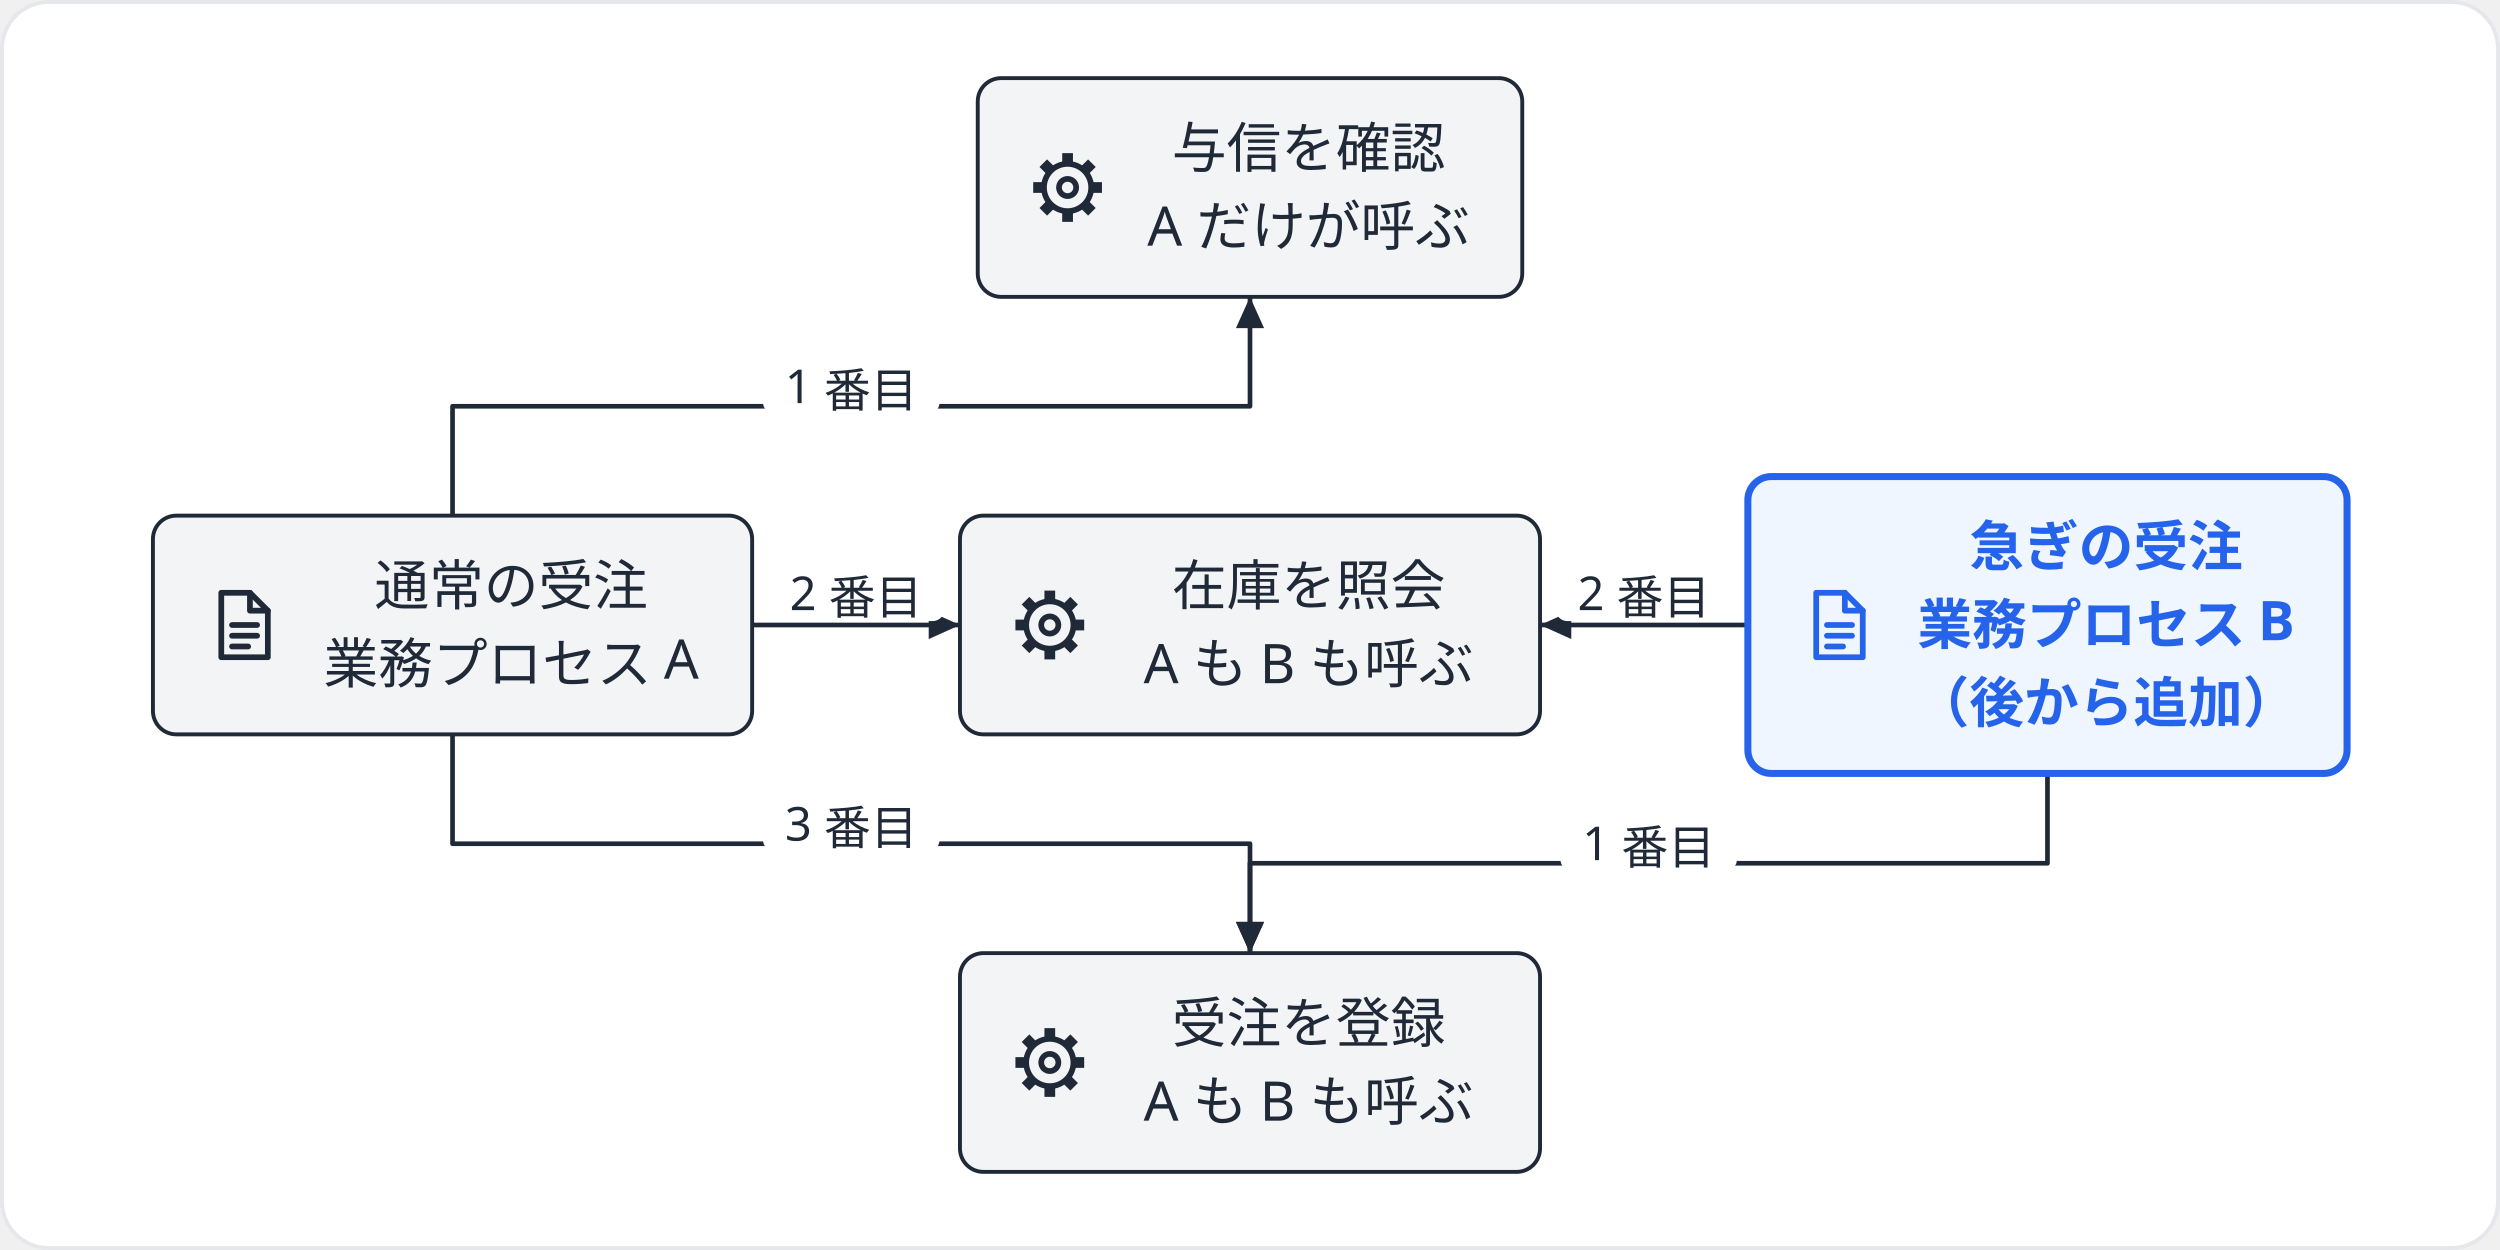
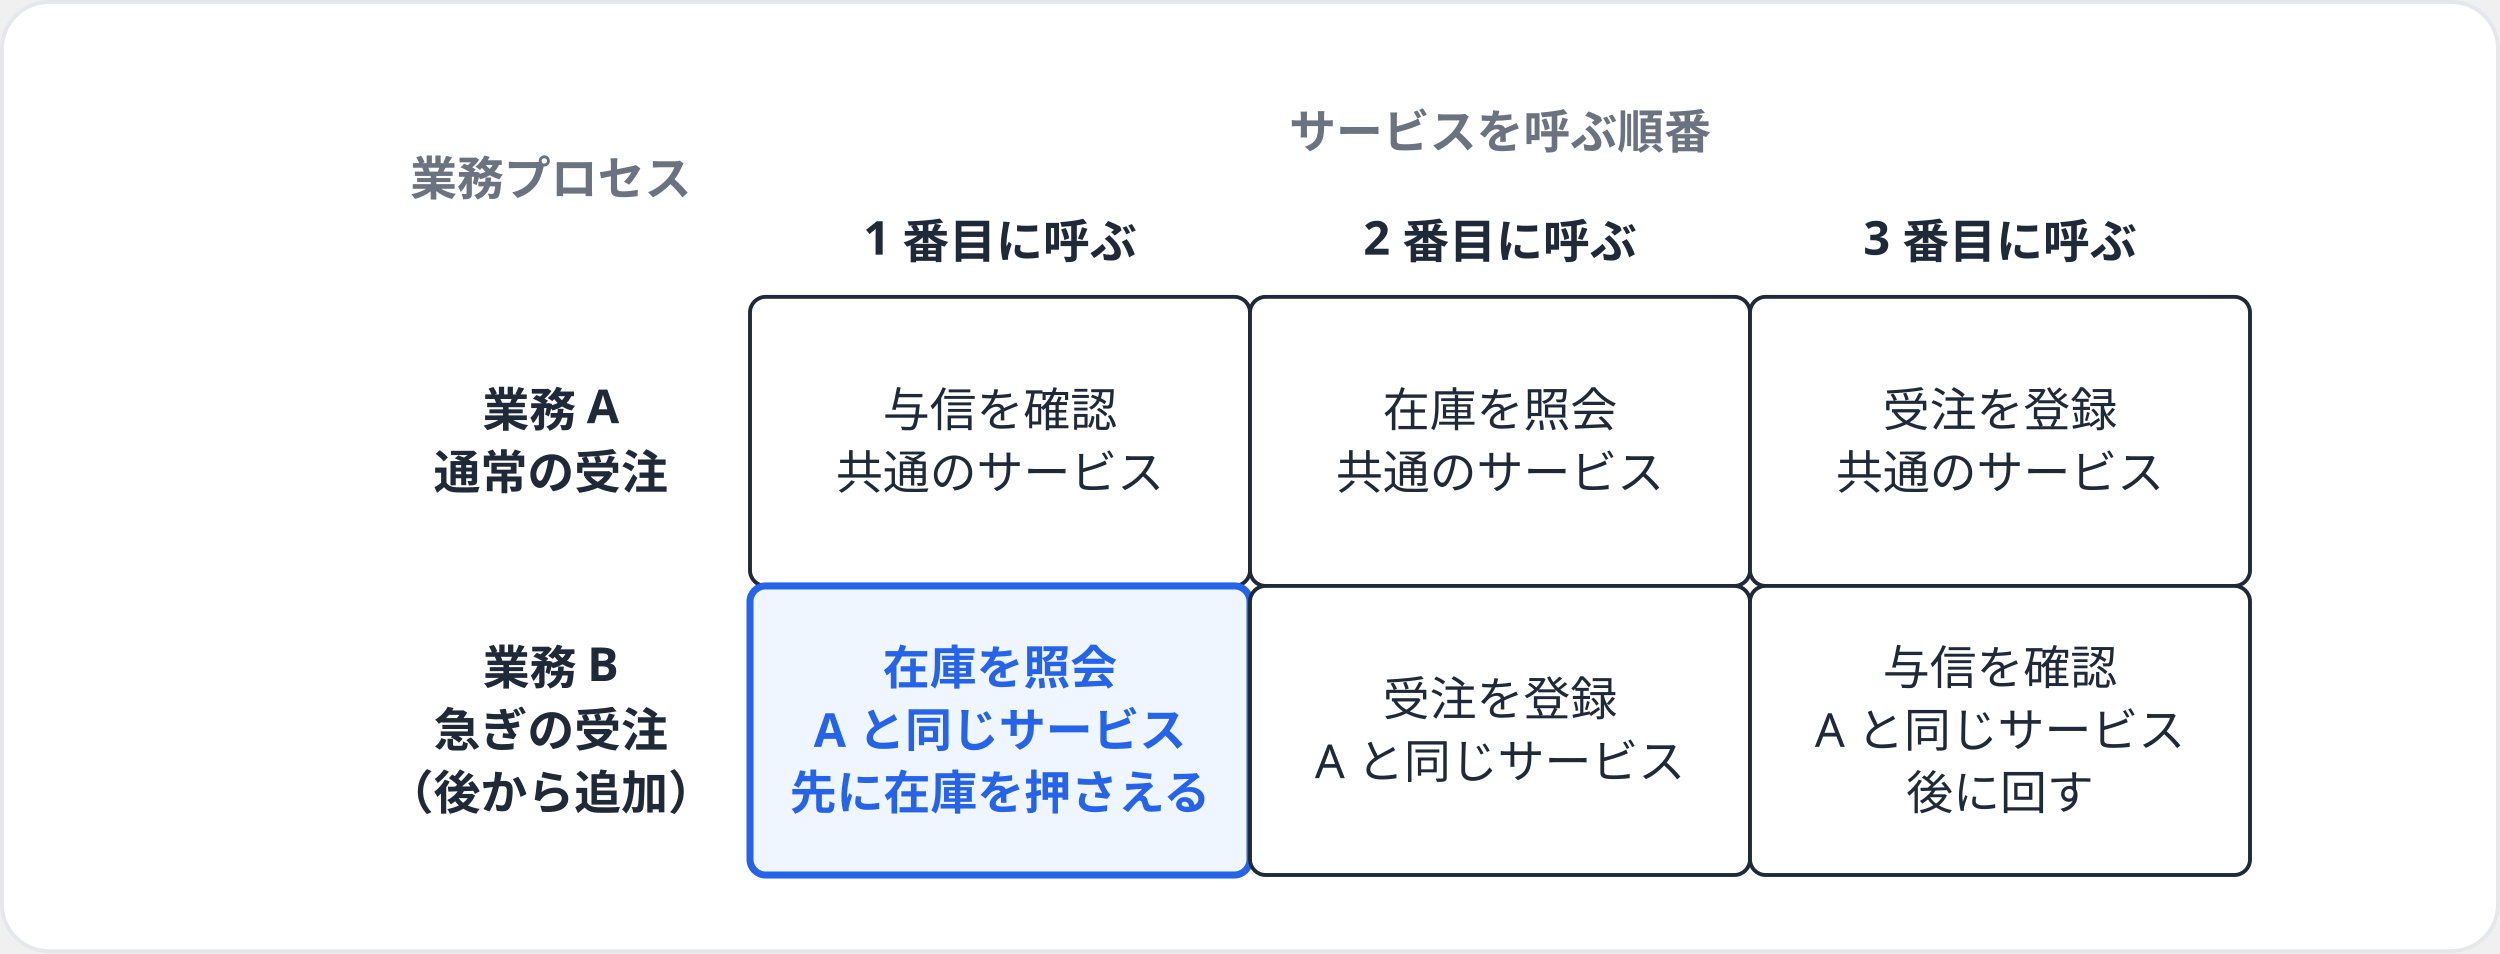
- <svg xmlns="http://www.w3.org/2000/svg" width="640" height="320" viewBox="0 0 640 320">
-   <rect x="0.5" y="0.5" width="639" height="319" rx="12" fill="#ffffff" stroke="#e5e7eb" stroke-width="1" />
-   <g transform="translate(39.15 20)">
-     <polyline points="76.7,112 76.7,84 280.85,84 280.85,56" fill="none" stroke="#1f2937" stroke-width="1.2" stroke-linejoin="round" />
-     <polygon points="280.85,56 284.45,64 277.25,64" fill="#1f2937" />
-     <polyline points="153.4,140 206.6,140" fill="none" stroke="#1f2937" stroke-width="1.2" stroke-linejoin="round" />
-     <polygon points="206.6,140 198.6,143.6 198.6,136.4" fill="#1f2937" />
-     <polyline points="76.7,168 76.7,196 280.85,196 280.85,224" fill="none" stroke="#1f2937" stroke-width="1.2" stroke-linejoin="round" />
-     <polygon points="280.85,224 277.25,216 284.45,216" fill="#1f2937" />
-     <polyline points="485,178 485,201 280.85,201 280.85,224" fill="none" stroke="#1f2937" stroke-width="1.2" stroke-linejoin="round" />
-     <polygon points="280.85,224 277.25,216 284.45,216" fill="#1f2937" />
-     <polyline points="408.3,140 355.1,140" fill="none" stroke="#1f2937" stroke-width="1.2" stroke-linejoin="round" />
-     <polygon points="355.1,140 363.1,136.4 363.1,143.6" fill="#1f2937" />
-     <rect x="0" y="112" width="153.4" height="56" rx="6" fill="#f3f4f6" stroke="#1f2937" stroke-width="1" />
-     <g transform="translate(12 129) scale(0.9167)" fill="none" stroke="#1f2937" stroke-width="1.6" stroke-linecap="round" stroke-linejoin="round">
-       <path d="M6 3 H14 L19 8 V21 H6 Z" />
-       <path d="M14 3 V8 H19" />
-       <path d="M9 12 H16 M9 15 H16 M9 18 H13.5" />
-     </g>
-     <text x="91.7" y="134.9" font-family="Hiragino Sans, Hiragino Kaku Gothic ProN, Noto Sans JP, Yu Gothic, Meiryo, sans-serif" font-size="14" fill="#1f2937" text-anchor="middle">通常の受注</text>
-     <text x="91.7" y="154.9" font-family="Hiragino Sans, Hiragino Kaku Gothic ProN, Noto Sans JP, Yu Gothic, Meiryo, sans-serif" font-size="14" fill="#1f2937" text-anchor="middle">業務プロセス A</text>
-     <rect x="408.3" y="102" width="153.4" height="76" rx="6" fill="#eff6ff" stroke="#2563eb" stroke-width="1.8" />
-     <g transform="translate(420.3 129) scale(0.9167)" fill="none" stroke="#2563eb" stroke-width="1.6" stroke-linecap="round" stroke-linejoin="round">
-       <path d="M6 3 H14 L19 8 V21 H6 Z" />
-       <path d="M14 3 V8 H19" />
-       <path d="M9 12 H16 M9 15 H16 M9 18 H13.5" />
-     </g>
-     <text x="500" y="124.9" font-family="Hiragino Sans, Hiragino Kaku Gothic ProN, Noto Sans JP, Yu Gothic, Meiryo, sans-serif" font-size="14" fill="#2563eb" text-anchor="middle" font-weight="600">急ぎの受注</text>
-     <text x="500" y="144.9" font-family="Hiragino Sans, Hiragino Kaku Gothic ProN, Noto Sans JP, Yu Gothic, Meiryo, sans-serif" font-size="14" fill="#2563eb" text-anchor="middle" font-weight="600">業務プロセス B</text>
-     <text x="500" y="164.9" font-family="Hiragino Sans, Hiragino Kaku Gothic ProN, Noto Sans JP, Yu Gothic, Meiryo, sans-serif" font-size="14" fill="#2563eb" text-anchor="middle" font-weight="600">（後から追加）</text>
-     <rect x="211.15" y="0" width="139.4" height="56" rx="6" fill="#f3f4f6" stroke="#1f2937" stroke-width="1" />
-     <g transform="translate(223.15 17) scale(0.9167)" fill="none" stroke="#1f2937" stroke-width="1.6" stroke-linecap="round" stroke-linejoin="round">
-       <circle cx="12" cy="12" r="6.6" />
-       <circle cx="12" cy="12" r="2.4" />
-       <path d="M 18.6 12 L 21.6 12 M 16.67 16.67 L 18.79 18.79 M 12 18.6 L 12 21.6 M 7.33 16.67 L 5.21 18.79 M 5.4 12 L 2.4 12 M 7.33 7.33 L 5.21 5.21 M 12 5.4 L 12 2.4 M 16.67 7.33 L 18.79 5.21" stroke-width="3" stroke-linecap="butt" />
-     </g>
-     <text x="295.85" y="22.9" font-family="Hiragino Sans, Hiragino Kaku Gothic ProN, Noto Sans JP, Yu Gothic, Meiryo, sans-serif" font-size="14" fill="#1f2937" text-anchor="middle">与信を確認</text>
-     <text x="295.85" y="42.9" font-family="Hiragino Sans, Hiragino Kaku Gothic ProN, Noto Sans JP, Yu Gothic, Meiryo, sans-serif" font-size="14" fill="#1f2937" text-anchor="middle">A だけが呼ぶ</text>
-     <rect x="206.6" y="112" width="148.5" height="56" rx="6" fill="#f3f4f6" stroke="#1f2937" stroke-width="1" />
-     <g transform="translate(218.6 129) scale(0.9167)" fill="none" stroke="#1f2937" stroke-width="1.6" stroke-linecap="round" stroke-linejoin="round">
-       <circle cx="12" cy="12" r="6.6" />
-       <circle cx="12" cy="12" r="2.4" />
-       <path d="M 18.6 12 L 21.6 12 M 16.67 16.67 L 18.79 18.79 M 12 18.6 L 12 21.6 M 7.33 16.67 L 5.21 18.79 M 5.4 12 L 2.4 12 M 7.33 7.33 L 5.21 5.21 M 12 5.4 L 12 2.4 M 16.67 7.33 L 18.79 5.21" stroke-width="3" stroke-linecap="butt" />
-     </g>
-     <text x="295.85" y="134.9" font-family="Hiragino Sans, Hiragino Kaku Gothic ProN, Noto Sans JP, Yu Gothic, Meiryo, sans-serif" font-size="14" fill="#1f2937" text-anchor="middle">在庫を照会</text>
-     <text x="295.85" y="154.9" font-family="Hiragino Sans, Hiragino Kaku Gothic ProN, Noto Sans JP, Yu Gothic, Meiryo, sans-serif" font-size="14" fill="#1f2937" text-anchor="middle">A も B も呼ぶ</text>
-     <rect x="206.6" y="224" width="148.5" height="56" rx="6" fill="#f3f4f6" stroke="#1f2937" stroke-width="1" />
-     <g transform="translate(218.6 241) scale(0.9167)" fill="none" stroke="#1f2937" stroke-width="1.6" stroke-linecap="round" stroke-linejoin="round">
-       <circle cx="12" cy="12" r="6.6" />
-       <circle cx="12" cy="12" r="2.4" />
-       <path d="M 18.6 12 L 21.6 12 M 16.67 16.67 L 18.79 18.79 M 12 18.6 L 12 21.6 M 7.33 16.67 L 5.21 18.79 M 5.4 12 L 2.4 12 M 7.33 7.33 L 5.21 5.21 M 12 5.4 L 12 2.4 M 16.67 7.33 L 18.79 5.21" stroke-width="3" stroke-linecap="butt" />
-     </g>
-     <text x="295.85" y="246.9" font-family="Hiragino Sans, Hiragino Kaku Gothic ProN, Noto Sans JP, Yu Gothic, Meiryo, sans-serif" font-size="14" fill="#1f2937" text-anchor="middle">受注を登録</text>
-     <text x="295.85" y="266.9" font-family="Hiragino Sans, Hiragino Kaku Gothic ProN, Noto Sans JP, Yu Gothic, Meiryo, sans-serif" font-size="14" fill="#1f2937" text-anchor="middle">A も B も呼ぶ</text>
-     <rect x="156.18" y="70" width="45.2" height="16" rx="3" fill="#ffffff" />
-     <text x="178.78" y="83.2" font-family="Hiragino Sans, Hiragino Kaku Gothic ProN, Noto Sans JP, Yu Gothic, Meiryo, sans-serif" font-size="12" fill="#1f2937" text-anchor="middle">1 番目</text>
-     <rect x="157.4" y="123" width="45.2" height="16" rx="3" fill="#ffffff" />
-     <text x="180" y="136.2" font-family="Hiragino Sans, Hiragino Kaku Gothic ProN, Noto Sans JP, Yu Gothic, Meiryo, sans-serif" font-size="12" fill="#1f2937" text-anchor="middle">2 番目</text>
-     <rect x="156.18" y="182" width="45.2" height="16" rx="3" fill="#ffffff" />
-     <text x="178.78" y="195.2" font-family="Hiragino Sans, Hiragino Kaku Gothic ProN, Noto Sans JP, Yu Gothic, Meiryo, sans-serif" font-size="12" fill="#1f2937" text-anchor="middle">3 番目</text>
-     <rect x="360.32" y="187" width="45.2" height="16" rx="3" fill="#ffffff" />
-     <text x="382.93" y="200.2" font-family="Hiragino Sans, Hiragino Kaku Gothic ProN, Noto Sans JP, Yu Gothic, Meiryo, sans-serif" font-size="12" fill="#1f2937" text-anchor="middle">1 番目</text>
-     <rect x="359.1" y="123" width="45.2" height="16" rx="3" fill="#ffffff" />
-     <text x="381.7" y="136.2" font-family="Hiragino Sans, Hiragino Kaku Gothic ProN, Noto Sans JP, Yu Gothic, Meiryo, sans-serif" font-size="12" fill="#1f2937" text-anchor="middle">2 番目</text>
+ <svg xmlns="http://www.w3.org/2000/svg" width="640" height="244" viewBox="0 0 640 244">
+   <rect x="0.5" y="0.5" width="639" height="243" rx="12" fill="#ffffff" stroke="#e5e7eb" stroke-width="1" />
+   <g transform="translate(64 20)">
+     <text x="320" y="18" font-family="Hiragino Sans, Hiragino Kaku Gothic ProN, Noto Sans JP, Yu Gothic, Meiryo, sans-serif" font-size="12" fill="#6b7280" text-anchor="middle" font-weight="600">サービスを呼ぶ順番</text>
+     <text x="77" y="30" font-family="Hiragino Sans, Hiragino Kaku Gothic ProN, Noto Sans JP, Yu Gothic, Meiryo, sans-serif" font-size="12" fill="#6b7280" text-anchor="middle" font-weight="600">業務プロセス</text>
+     <text x="192" y="45.2" font-family="Hiragino Sans, Hiragino Kaku Gothic ProN, Noto Sans JP, Yu Gothic, Meiryo, sans-serif" font-size="12" fill="#1f2937" text-anchor="middle" font-weight="600">1 番目に呼ぶ</text>
+     <text x="320" y="45.2" font-family="Hiragino Sans, Hiragino Kaku Gothic ProN, Noto Sans JP, Yu Gothic, Meiryo, sans-serif" font-size="12" fill="#1f2937" text-anchor="middle" font-weight="600">2 番目に呼ぶ</text>
+     <text x="448" y="45.2" font-family="Hiragino Sans, Hiragino Kaku Gothic ProN, Noto Sans JP, Yu Gothic, Meiryo, sans-serif" font-size="12" fill="#1f2937" text-anchor="middle" font-weight="600">3 番目に呼ぶ</text>
+     <text x="77" y="89.2" font-family="Hiragino Sans, Hiragino Kaku Gothic ProN, Noto Sans JP, Yu Gothic, Meiryo, sans-serif" font-size="12" fill="#1f2937" text-anchor="middle" font-weight="600">業務 A</text>
+     <text x="77" y="105.2" font-family="Hiragino Sans, Hiragino Kaku Gothic ProN, Noto Sans JP, Yu Gothic, Meiryo, sans-serif" font-size="12" fill="#1f2937" text-anchor="middle" font-weight="600">通常の受注</text>
+     <text x="77" y="155.2" font-family="Hiragino Sans, Hiragino Kaku Gothic ProN, Noto Sans JP, Yu Gothic, Meiryo, sans-serif" font-size="12" fill="#1f2937" text-anchor="middle" font-weight="600">業務 B</text>
+     <text x="77" y="171.2" font-family="Hiragino Sans, Hiragino Kaku Gothic ProN, Noto Sans JP, Yu Gothic, Meiryo, sans-serif" font-size="12" fill="#1f2937" text-anchor="middle" font-weight="600">急ぎの受注</text>
+     <text x="77" y="187.2" font-family="Hiragino Sans, Hiragino Kaku Gothic ProN, Noto Sans JP, Yu Gothic, Meiryo, sans-serif" font-size="12" fill="#1f2937" text-anchor="middle" font-weight="600">（後から追加）</text>
+     <rect x="128" y="56" width="128" height="74" rx="4" fill="#ffffff" stroke="#1f2937" stroke-width="1" />
+     <text x="192" y="89.2" font-family="Hiragino Sans, Hiragino Kaku Gothic ProN, Noto Sans JP, Yu Gothic, Meiryo, sans-serif" font-size="12" fill="#1f2937" text-anchor="middle">与信を確認</text>
+     <text x="192" y="105.2" font-family="Hiragino Sans, Hiragino Kaku Gothic ProN, Noto Sans JP, Yu Gothic, Meiryo, sans-serif" font-size="12" fill="#1f2937" text-anchor="middle">共通のサービス</text>
+     <rect x="256" y="56" width="128" height="74" rx="4" fill="#ffffff" stroke="#1f2937" stroke-width="1" />
+     <text x="320" y="89.2" font-family="Hiragino Sans, Hiragino Kaku Gothic ProN, Noto Sans JP, Yu Gothic, Meiryo, sans-serif" font-size="12" fill="#1f2937" text-anchor="middle">在庫を照会</text>
+     <text x="320" y="105.2" font-family="Hiragino Sans, Hiragino Kaku Gothic ProN, Noto Sans JP, Yu Gothic, Meiryo, sans-serif" font-size="12" fill="#1f2937" text-anchor="middle">共通のサービス</text>
+     <rect x="384" y="56" width="128" height="74" rx="4" fill="#ffffff" stroke="#1f2937" stroke-width="1" />
+     <text x="448" y="89.2" font-family="Hiragino Sans, Hiragino Kaku Gothic ProN, Noto Sans JP, Yu Gothic, Meiryo, sans-serif" font-size="12" fill="#1f2937" text-anchor="middle">受注を登録</text>
+     <text x="448" y="105.2" font-family="Hiragino Sans, Hiragino Kaku Gothic ProN, Noto Sans JP, Yu Gothic, Meiryo, sans-serif" font-size="12" fill="#1f2937" text-anchor="middle">共通のサービス</text>
+     <rect x="128" y="130" width="128" height="74" rx="4" fill="#eff6ff" stroke="#2563eb" stroke-width="1.8" />
+     <text x="192" y="155.2" font-family="Hiragino Sans, Hiragino Kaku Gothic ProN, Noto Sans JP, Yu Gothic, Meiryo, sans-serif" font-size="12" fill="#2563eb" text-anchor="middle" font-weight="600">在庫を照会</text>
+     <text x="192" y="171.2" font-family="Hiragino Sans, Hiragino Kaku Gothic ProN, Noto Sans JP, Yu Gothic, Meiryo, sans-serif" font-size="12" fill="#2563eb" text-anchor="middle" font-weight="600">A と同じサービス</text>
+     <text x="192" y="187.2" font-family="Hiragino Sans, Hiragino Kaku Gothic ProN, Noto Sans JP, Yu Gothic, Meiryo, sans-serif" font-size="12" fill="#2563eb" text-anchor="middle" font-weight="600">先に在庫を押さえる</text>
+     <rect x="256" y="130" width="128" height="74" rx="4" fill="#ffffff" stroke="#1f2937" stroke-width="1" />
+     <text x="320" y="163.2" font-family="Hiragino Sans, Hiragino Kaku Gothic ProN, Noto Sans JP, Yu Gothic, Meiryo, sans-serif" font-size="12" fill="#1f2937" text-anchor="middle">受注を登録</text>
+     <text x="320" y="179.2" font-family="Hiragino Sans, Hiragino Kaku Gothic ProN, Noto Sans JP, Yu Gothic, Meiryo, sans-serif" font-size="12" fill="#1f2937" text-anchor="middle">A と同じサービス</text>
+     <rect x="384" y="130" width="128" height="74" rx="4" fill="#ffffff" stroke="#1f2937" stroke-width="1" />
+     <text x="448" y="155.2" font-family="Hiragino Sans, Hiragino Kaku Gothic ProN, Noto Sans JP, Yu Gothic, Meiryo, sans-serif" font-size="12" fill="#1f2937" text-anchor="middle">与信を確認</text>
+     <text x="448" y="171.2" font-family="Hiragino Sans, Hiragino Kaku Gothic ProN, Noto Sans JP, Yu Gothic, Meiryo, sans-serif" font-size="12" fill="#1f2937" text-anchor="middle">A と同じサービス</text>
+     <text x="448" y="187.2" font-family="Hiragino Sans, Hiragino Kaku Gothic ProN, Noto Sans JP, Yu Gothic, Meiryo, sans-serif" font-size="12" fill="#1f2937" text-anchor="middle">後に回す</text>
  </g>
</svg>
